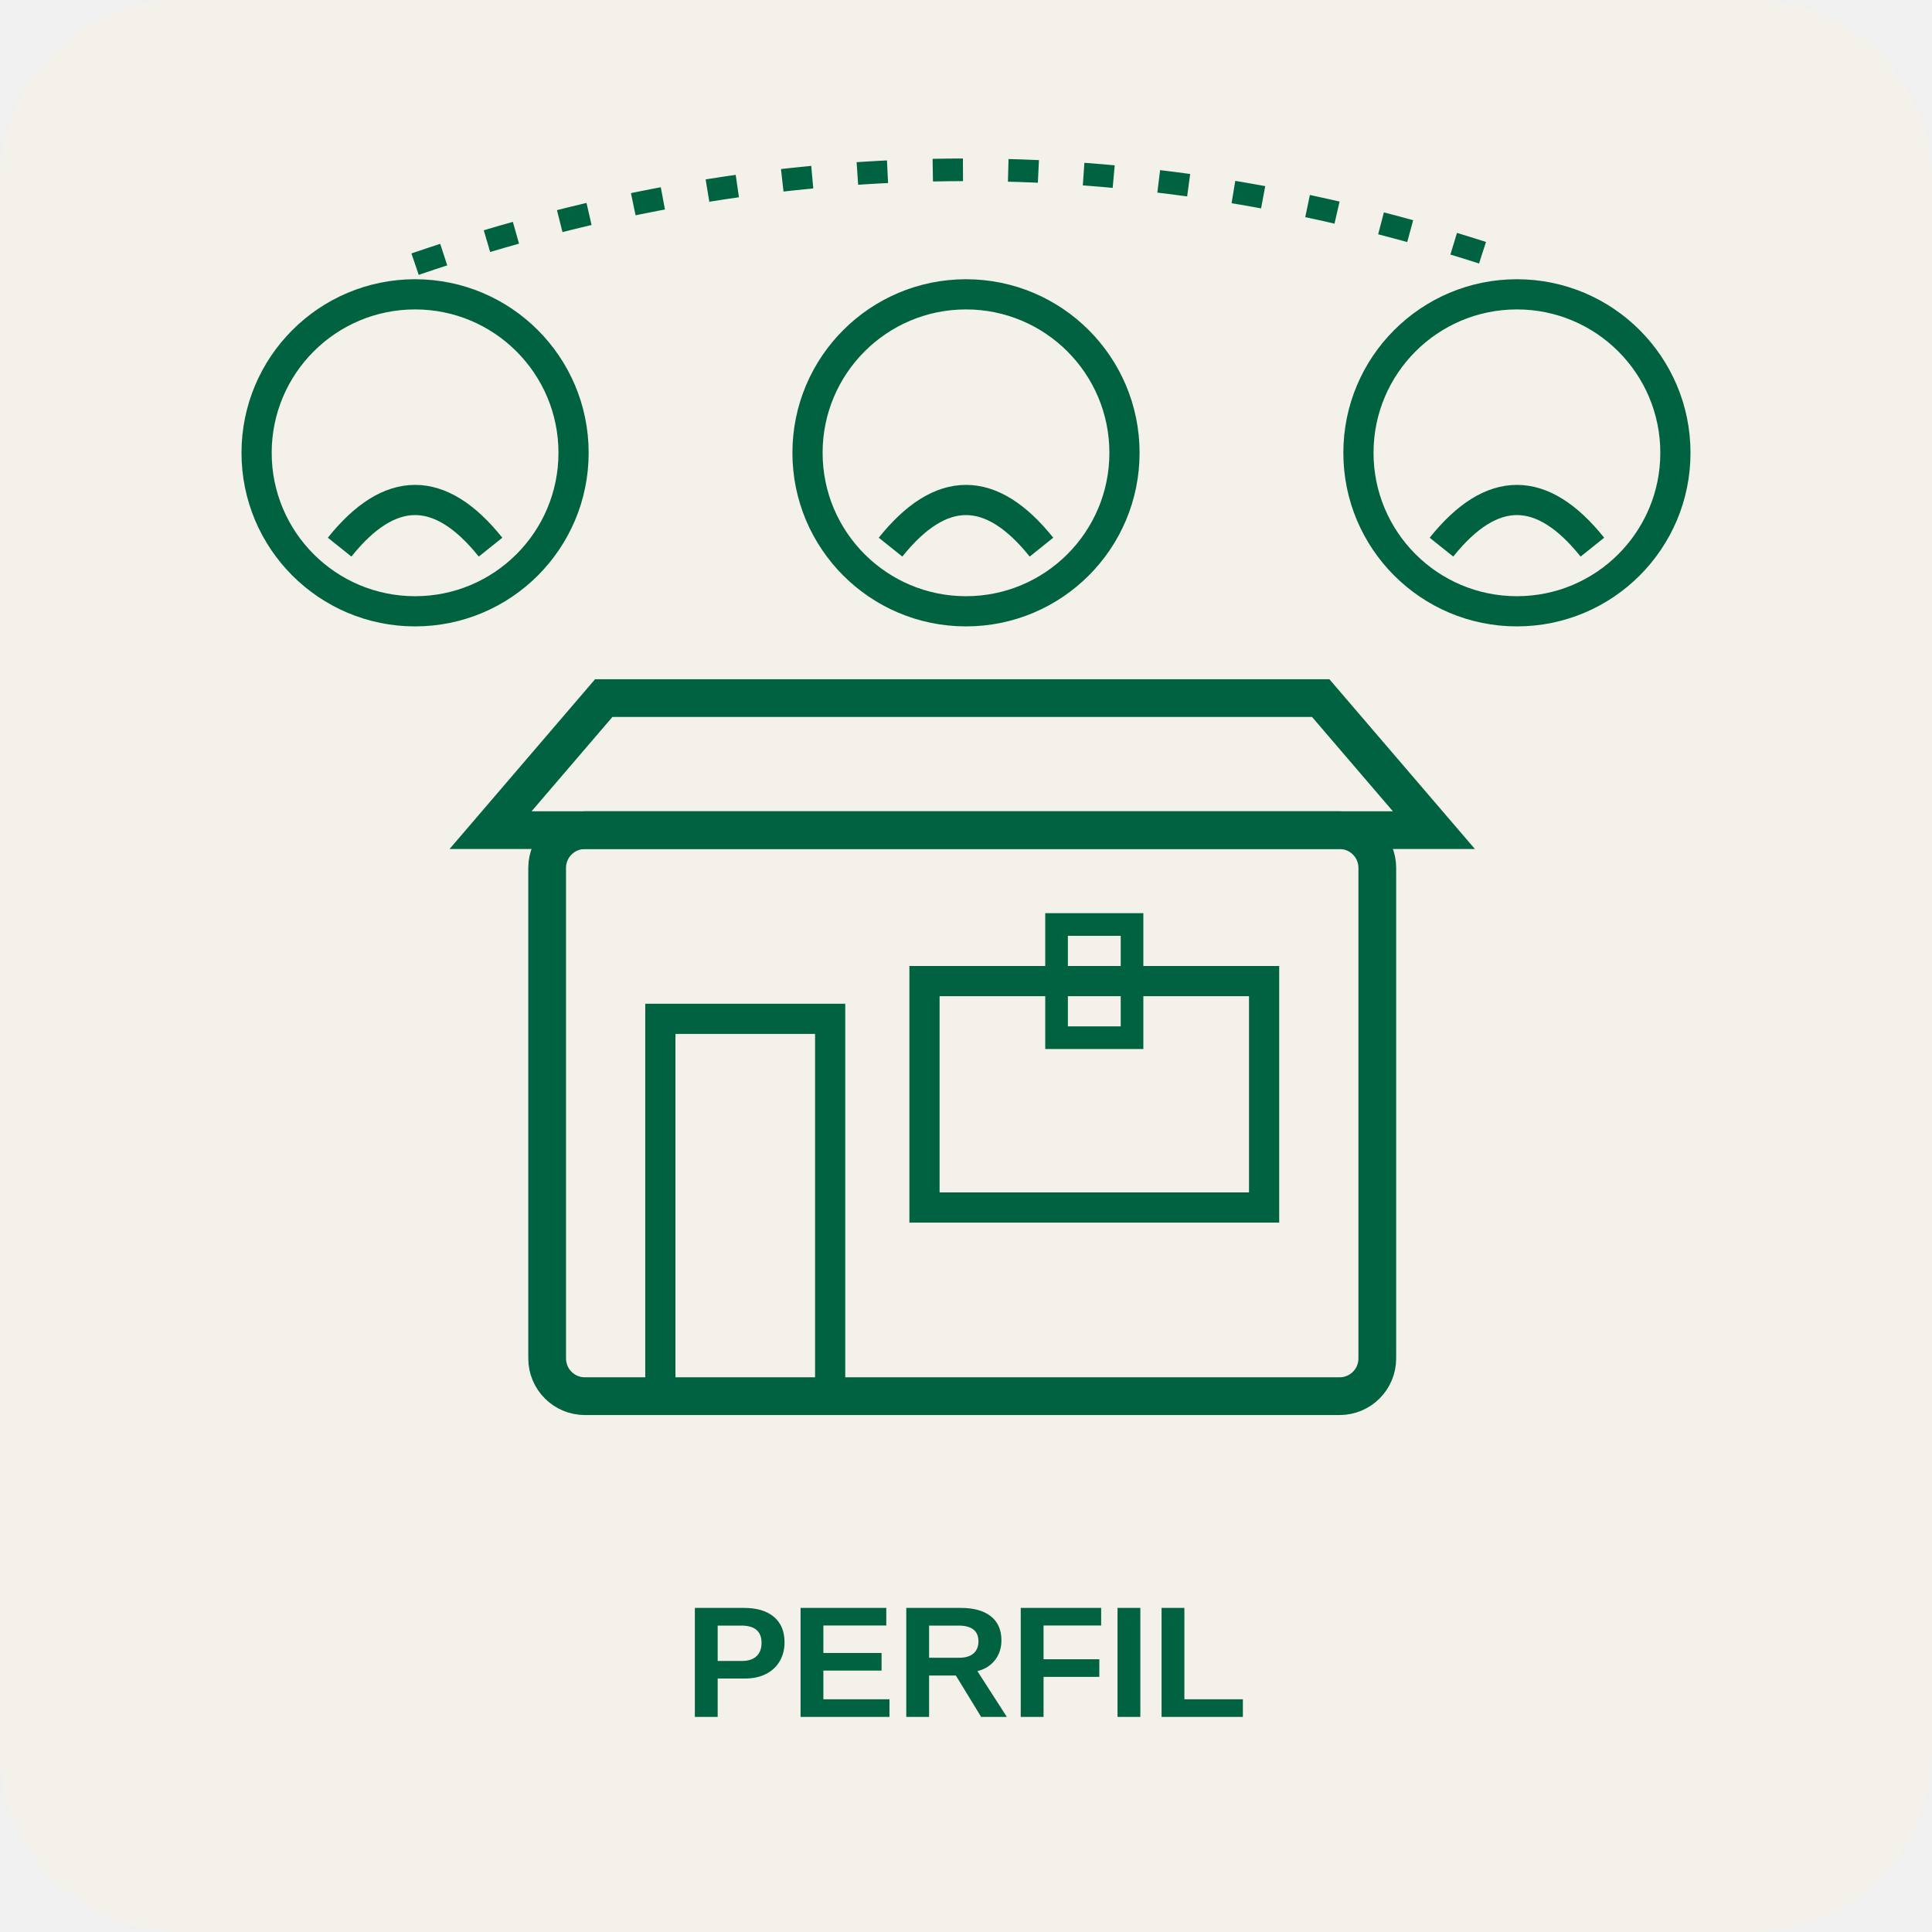
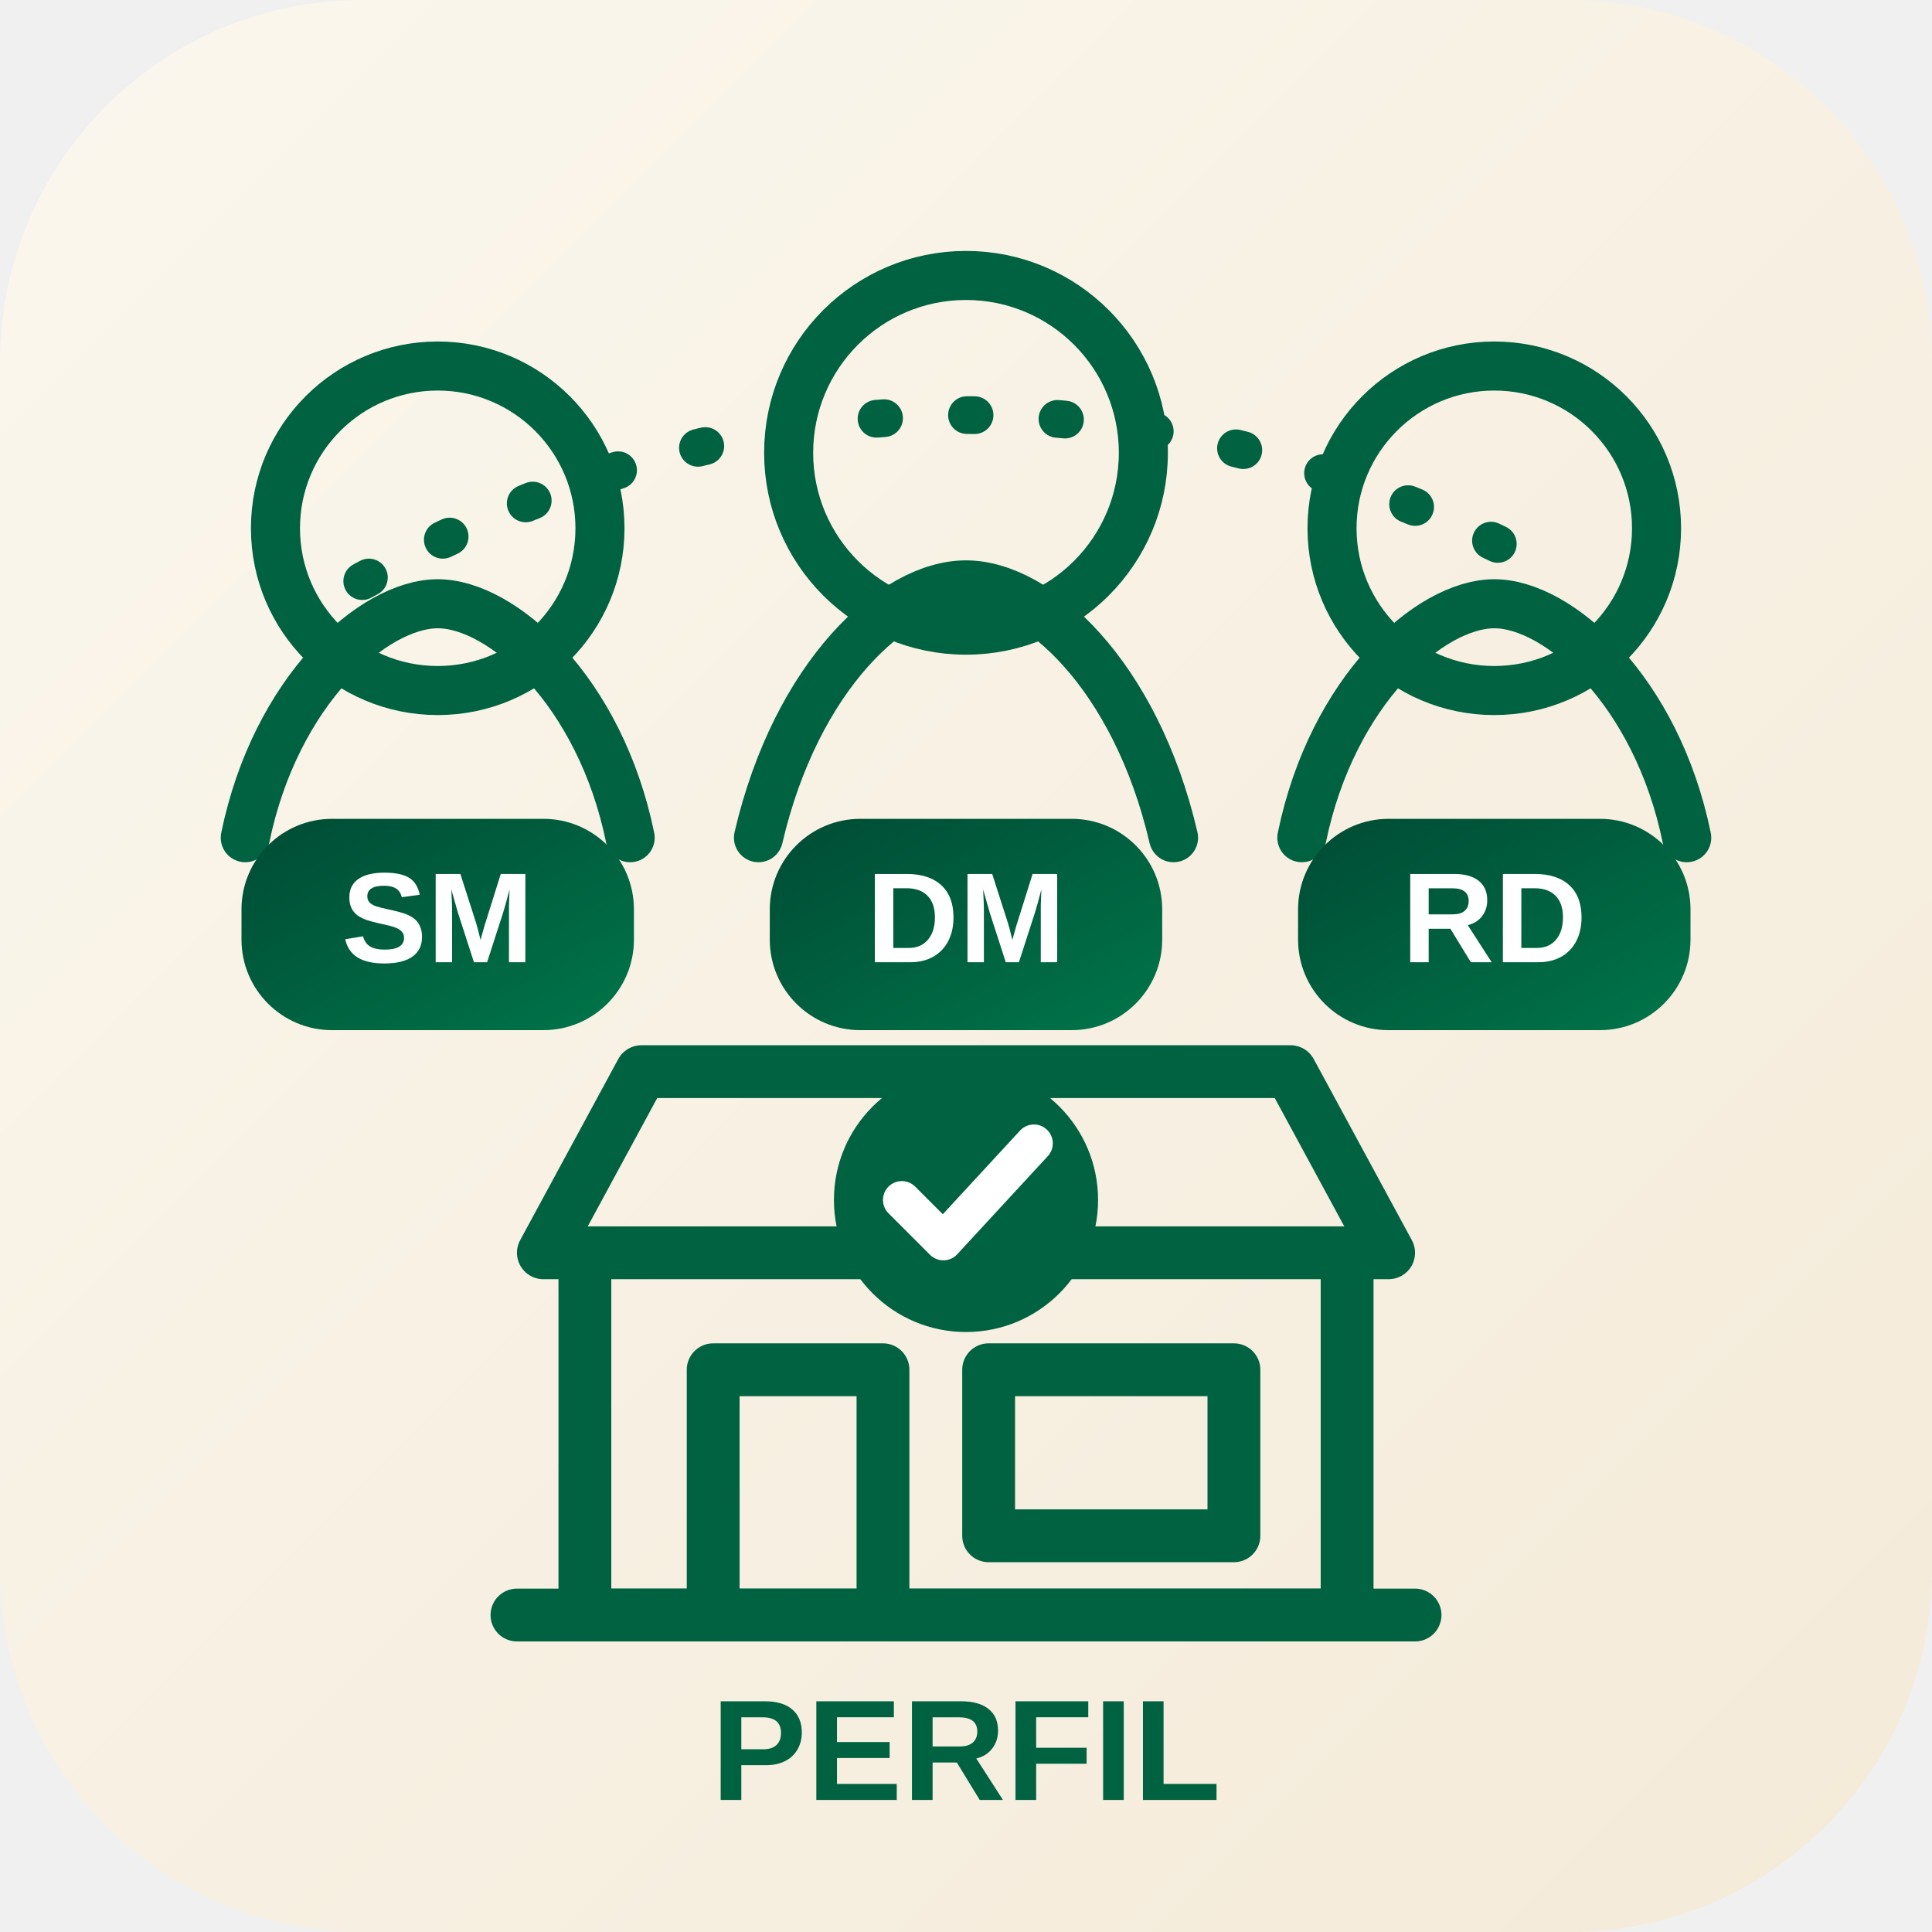
- <svg xmlns="http://www.w3.org/2000/svg" viewBox="0 0 512 512">
-   <rect width="512" height="512" rx="48" fill="#F4F1EA" />
-   <circle cx="110" cy="120" r="42" fill="none" stroke="#006241" stroke-width="8" />
-   <path d="M90 145 Q110 120 130 145" fill="none" stroke="#006241" stroke-width="8" />
-   <circle cx="256" cy="120" r="42" fill="none" stroke="#006241" stroke-width="8" />
-   <path d="M236 145 Q256 120 276 145" fill="none" stroke="#006241" stroke-width="8" />
-   <circle cx="402" cy="120" r="42" fill="none" stroke="#006241" stroke-width="8" />
-   <path d="M382 145 Q402 120 422 145" fill="none" stroke="#006241" stroke-width="8" />
-   <path d="M110 70 Q256 20 402 70" fill="none" stroke="#006241" stroke-width="6" stroke-dasharray="8 12" />
-   <rect x="145" y="220" width="220" height="150" rx="10" fill="none" stroke="#006241" stroke-width="10" />
-   <path d="M130 220 L380 220 L350 185 L160 185 Z" fill="none" stroke="#006241" stroke-width="10" />
-   <rect x="175" y="270" width="45" height="100" fill="none" stroke="#006241" stroke-width="8" />
-   <rect x="245" y="260" width="90" height="60" fill="none" stroke="#006241" stroke-width="8" />
-   <path d="M280 245            h20            v30            h-20            z" fill="none" stroke="#006241" stroke-width="6" />
-   <text x="256" y="455" text-anchor="middle" font-size="42" font-family="Arial" fill="#006241" font-weight="700">
-         PERFIL
-   </text>
+ <svg xmlns="http://www.w3.org/2000/svg" viewBox="0 0 512 512" role="img" aria-label="Perfil RD DM Tienda">
+   <defs>
+     <linearGradient id="bg" x1="0" y1="0" x2="1" y2="1">
+       <stop stop-color="#fbf7ee" />
+       <stop offset="1" stop-color="#f4ead8" />
+     </linearGradient>
+     <linearGradient id="g" x1="0" y1="0" x2="1" y2="1">
+       <stop stop-color="#004b34" />
+       <stop offset="1" stop-color="#00754a" />
+     </linearGradient>
+   </defs>
+   <rect width="512" height="512" rx="96" fill="url(#bg)" />
+   <path d="M96 154 Q256 66 416 154" fill="none" stroke="#006241" stroke-width="10" stroke-linecap="round" stroke-dasharray="2 22" />
+   <g fill="none" stroke="#006241" stroke-width="13" stroke-linecap="round" stroke-linejoin="round">
+     <circle cx="116" cy="140" r="43" />
+     <path d="M65 222c8-39 34-62 51-62s43 23 51 62" />
+     <circle cx="256" cy="120" r="47" />
+     <path d="M201 222c10-43 36-67 55-67s45 24 55 67" />
+     <circle cx="396" cy="140" r="43" />
+     <path d="M345 222c8-39 34-62 51-62s43 23 51 62" />
+   </g>
+   <g font-family="Arial, Helvetica, sans-serif" font-weight="800" font-size="34" text-anchor="middle">
+     <rect x="64" y="217" width="104" height="56" rx="24" fill="url(#g)" />
+     <text x="116" y="255" fill="#fff">SM</text>
+     <rect x="204" y="217" width="104" height="56" rx="24" fill="url(#g)" />
+     <text x="256" y="255" fill="#fff">DM</text>
+     <rect x="344" y="217" width="104" height="56" rx="24" fill="url(#g)" />
+     <text x="396" y="255" fill="#fff">RD</text>
+   </g>
+   <g fill="none" stroke="#006241" stroke-width="14" stroke-linecap="round" stroke-linejoin="round">
+     <path d="M144 332h224l-26-48H170z" />
+     <path d="M155 332v96h202v-96" />
+     <path d="M137 428h238" />
+     <path d="M189 428v-65h45v65" />
+     <path d="M262 363h65v44h-65z" />
+   </g>
+   <circle cx="256" cy="318" r="35" fill="#006241" />
+   <path d="M239 318l11 11 24-26" fill="none" stroke="#fff" stroke-width="10" stroke-linecap="round" stroke-linejoin="round" />
+   <text x="256" y="477" font-family="Arial, Helvetica, sans-serif" font-weight="900" font-size="38" text-anchor="middle" fill="#006241">PERFIL</text>
</svg>
